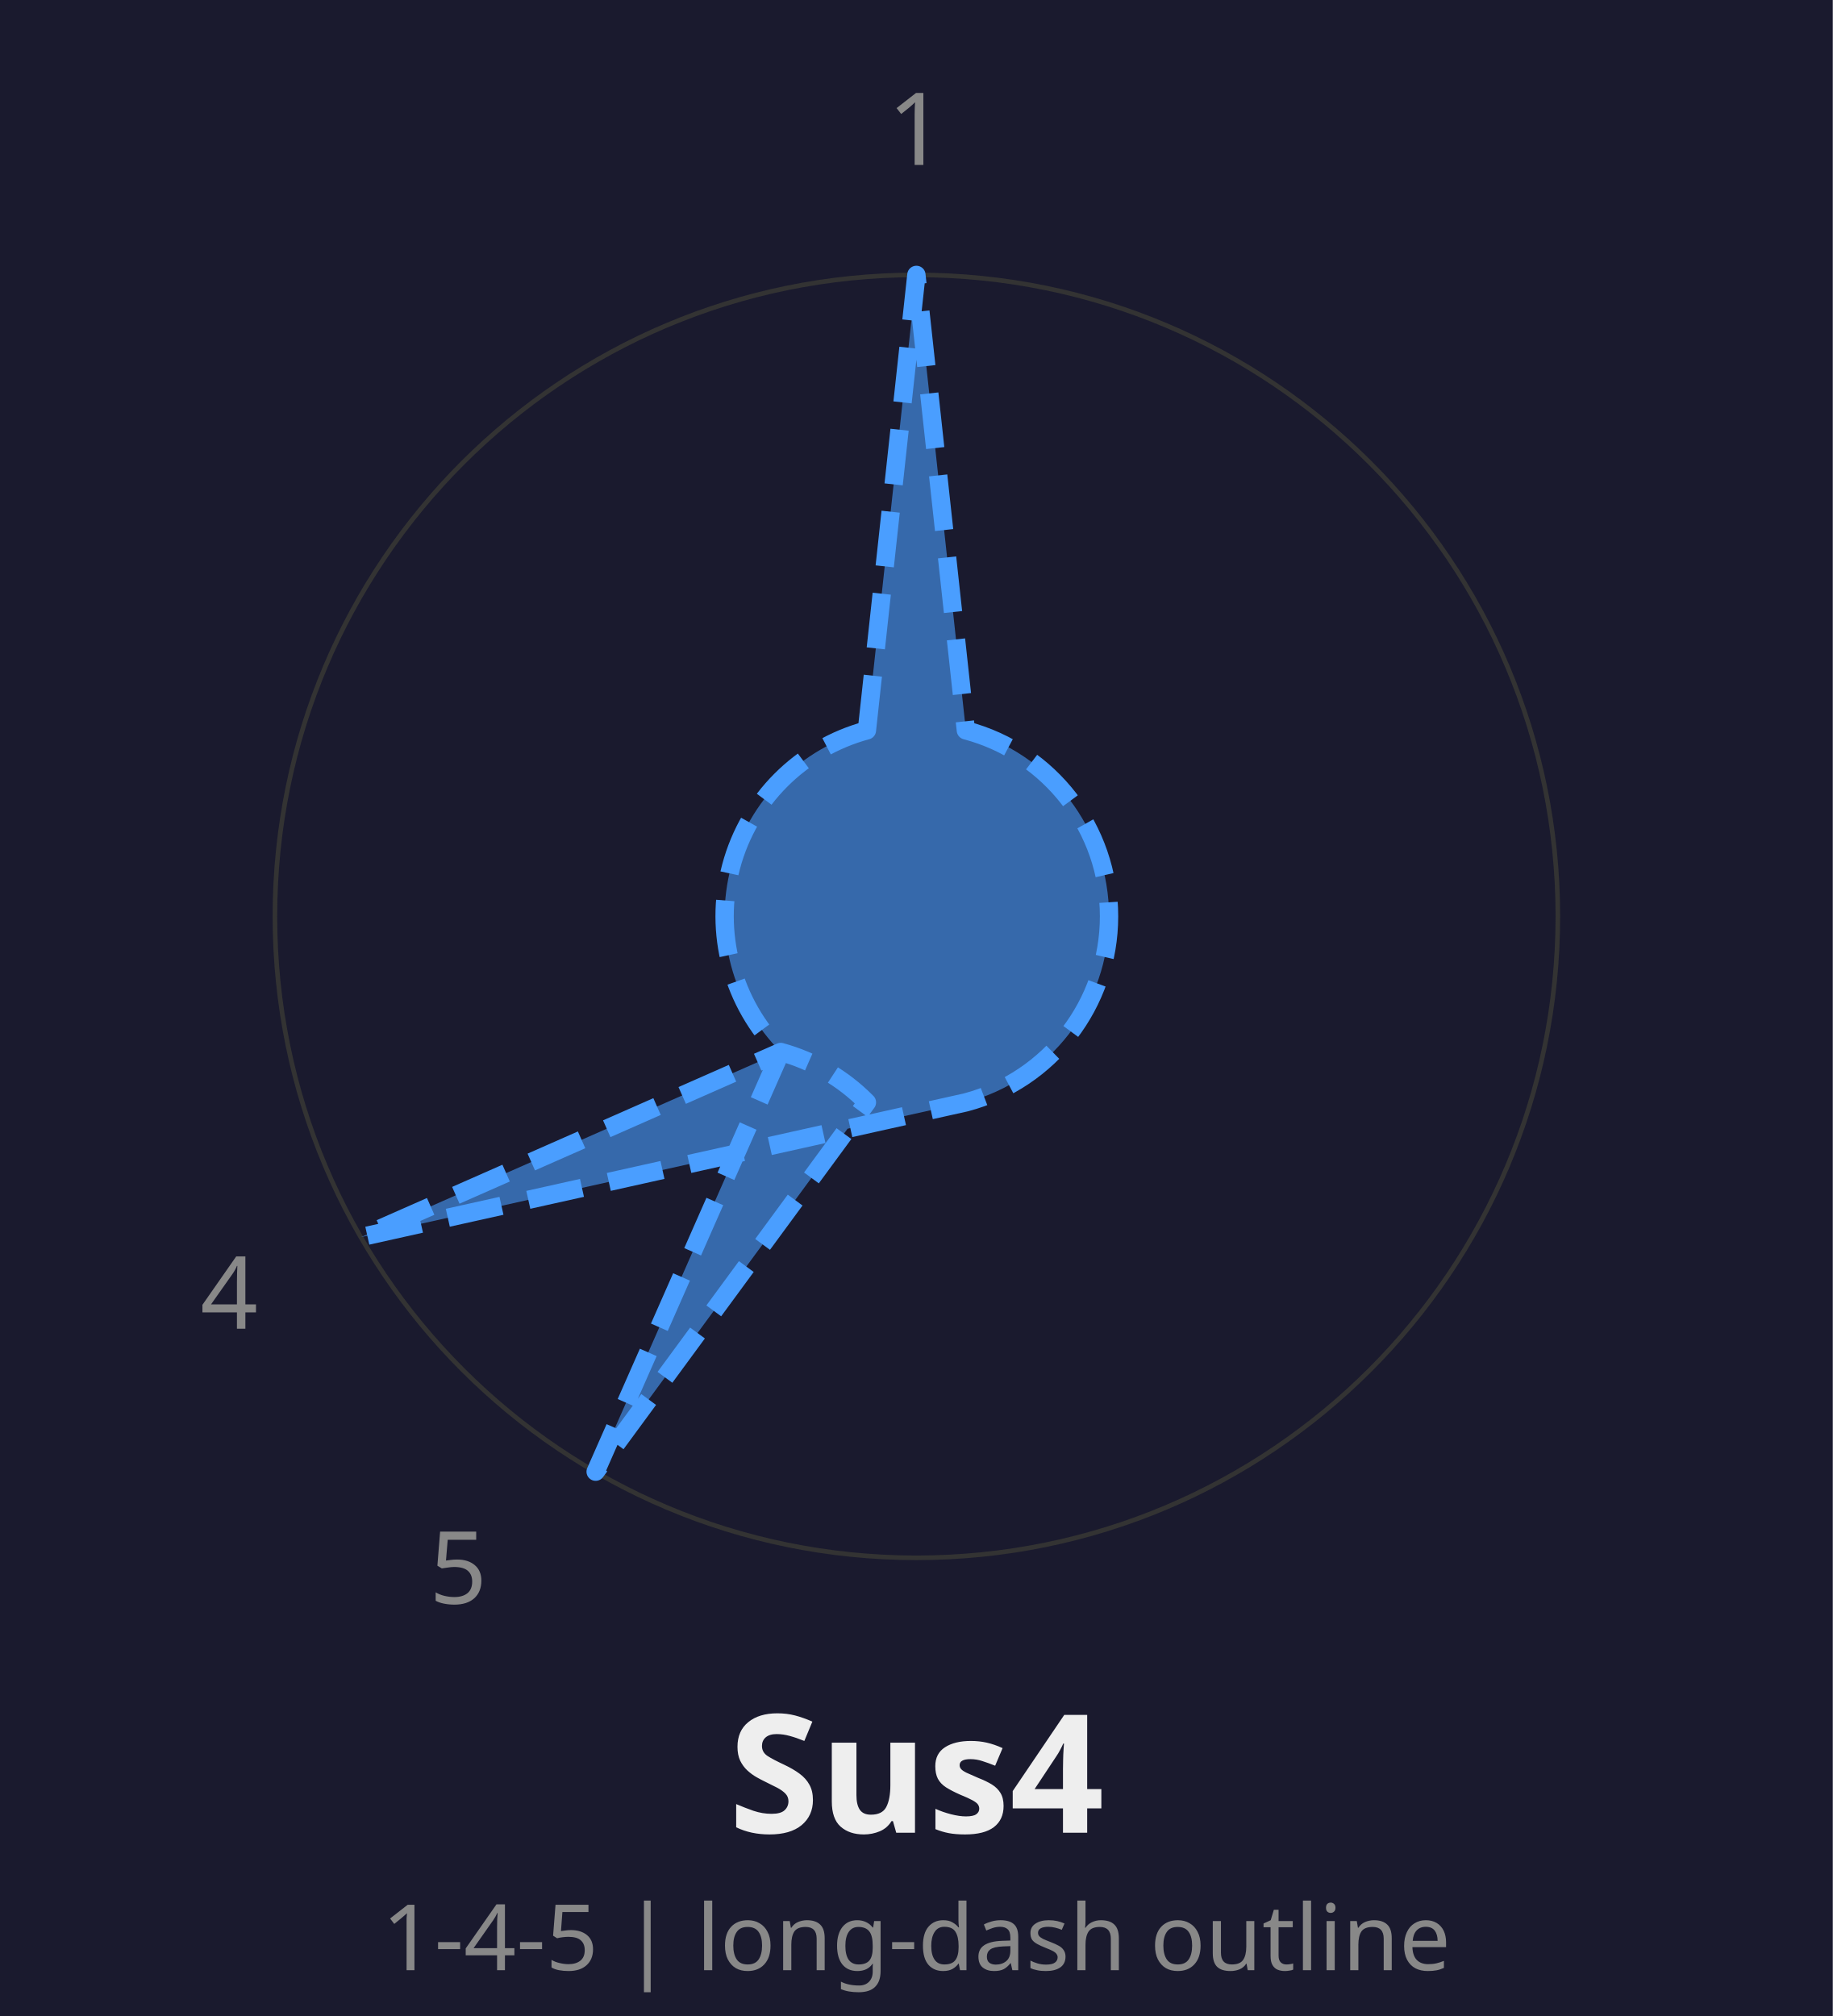
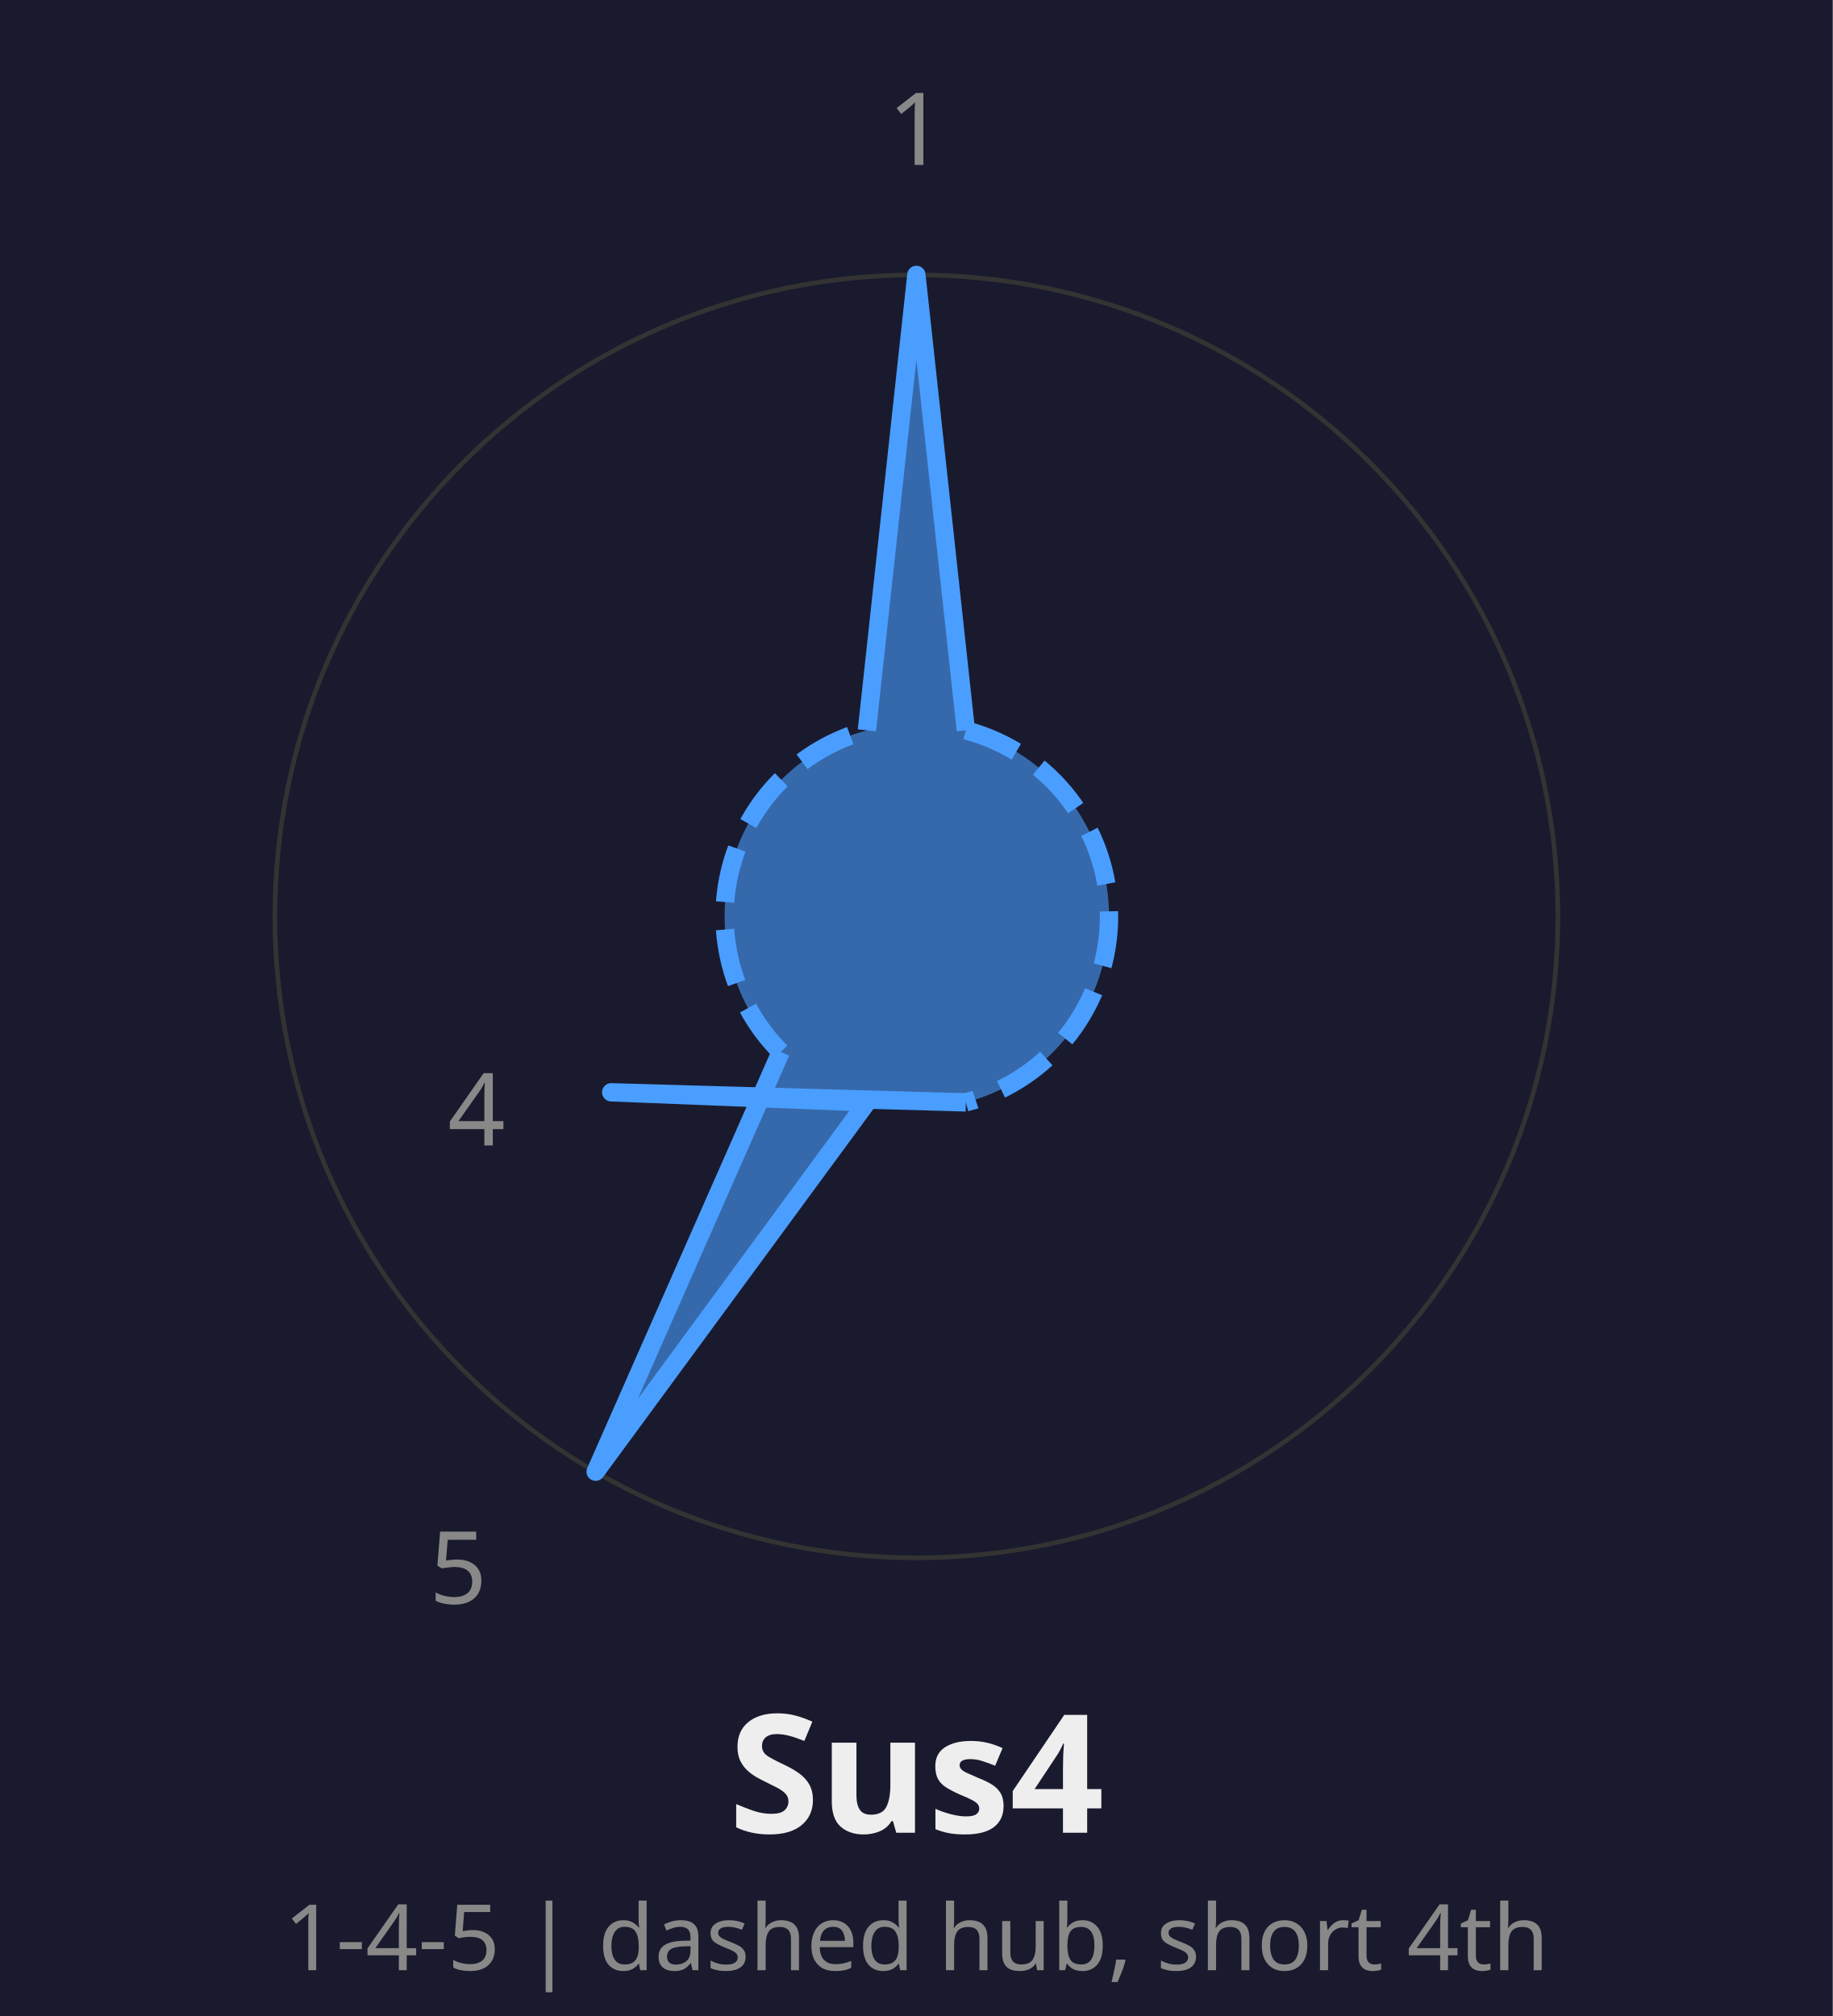
<svg xmlns="http://www.w3.org/2000/svg" width="200" height="220" viewBox="0 0 200 220">
  <rect width="200" height="220" fill="#1a1a2e" />
  <circle cx="100" cy="100" r="70" fill="none" stroke="#333" stroke-width="0.5" />
-   <path d="M 94.6 79.7            L 100 30            L 105.4 79.7            A 21 21 0 0 1 105.4 120.3            L 39.4 135            L 85.2 114.8            A 21 21 0 0 1 94.6 120.3            L 65 160.6            L 85.2 114.8            A 21 21 0 0 1 94.6 79.7 Z" fill="#4a9eff" fill-opacity="0.6" stroke="#4a9eff" stroke-width="2" stroke-dasharray="6,3" stroke-linejoin="round" />
+   <path d="M 94.6 79.7            L 100 30            L 105.4 79.7            A 21 21 0 0 1 105.4 120.3            L 66.7 119.2            L 94.6 120.3            A 21 21 0 0 0 94.6 120.3            L 65 160.6            L 85.2 114.8            A 21 21 0 0 1 94.6 79.7 Z" fill="#4a9eff" fill-opacity="0.6" stroke="none" />
+   <path d="M 94.6 79.7 L 100 30 L 105.4 79.7            M 105.4 120.3 L 66.7 119.2 L 94.6 120.3            M 94.6 120.3 L 65 160.6 L 85.2 114.8" fill="none" stroke="#4a9eff" stroke-width="2" stroke-linejoin="round" />
+   <path d="M 105.4 79.7 A 21 21 0 0 1 105.4 120.3            M 94.6 120.3 A 21 21 0 0 0 94.6 120.3            M 85.2 114.8 A 21 21 0 0 1 94.6 79.7" fill="none" stroke="#4a9eff" stroke-width="2" stroke-dasharray="6,3" />
  <text x="100" y="18" text-anchor="middle" fill="#888" font-size="11" font-family="system-ui">1</text>
-   <text x="25" y="145" text-anchor="middle" fill="#888" font-size="11" font-family="system-ui">4</text>
+   <text x="52" y="125" text-anchor="middle" fill="#888" font-size="11" font-family="system-ui">4</text>
  <text x="50" y="175" text-anchor="middle" fill="#888" font-size="11" font-family="system-ui">5</text>
  <text x="100" y="200" text-anchor="middle" fill="#eee" font-size="18" font-weight="bold" font-family="system-ui">Sus4</text>
-   <text x="100" y="215" text-anchor="middle" fill="#888" font-size="10" font-family="system-ui">1-4-5 | long-dash outline</text>
+   <text x="100" y="215" text-anchor="middle" fill="#888" font-size="10" font-family="system-ui">1-4-5 | dashed hub, short 4th</text>
</svg>
